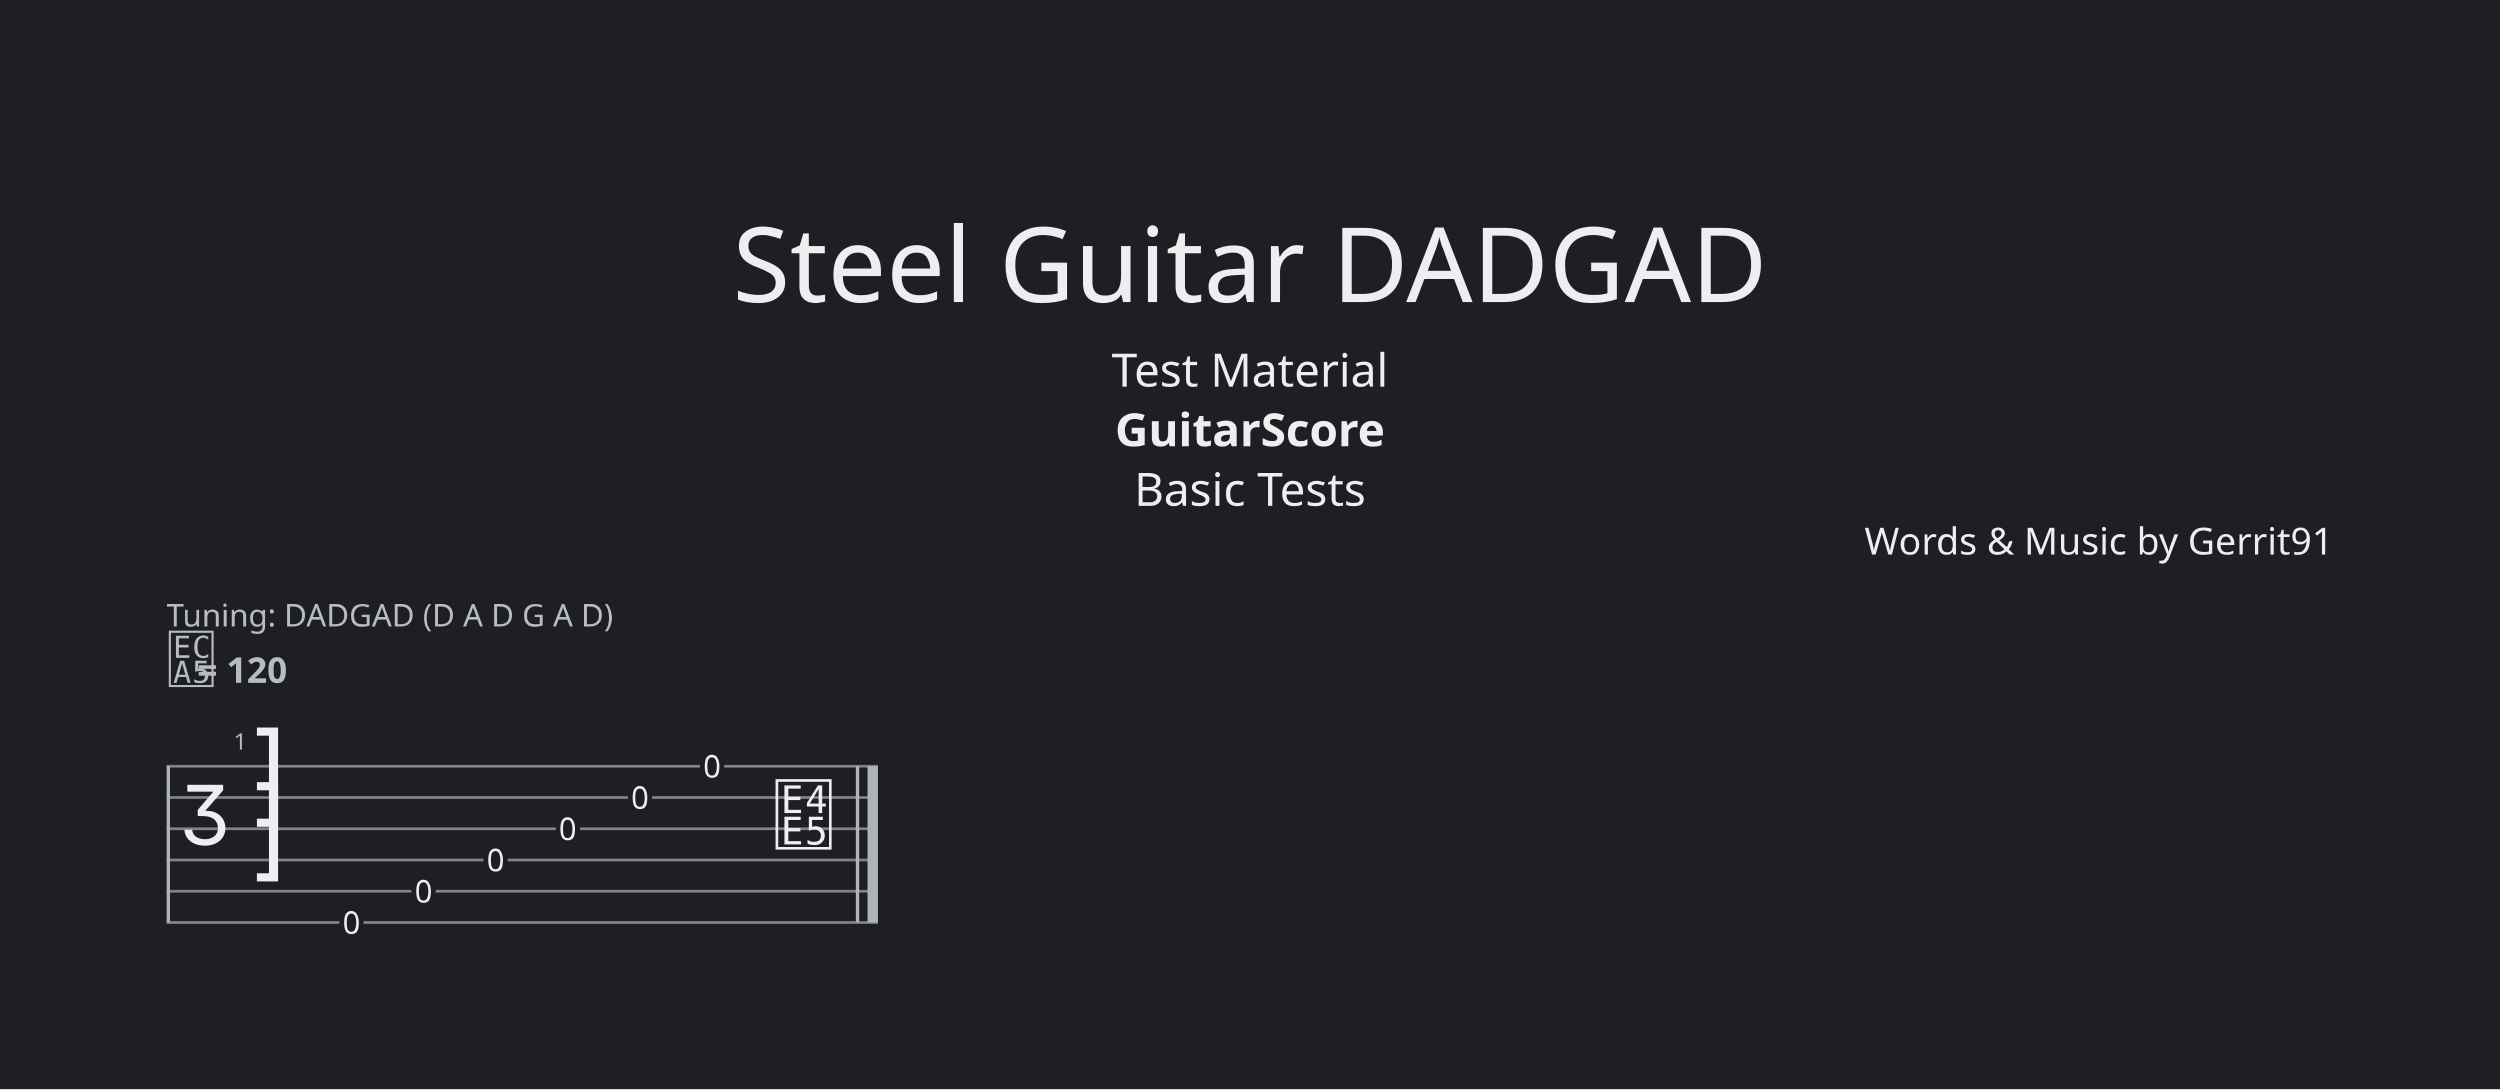
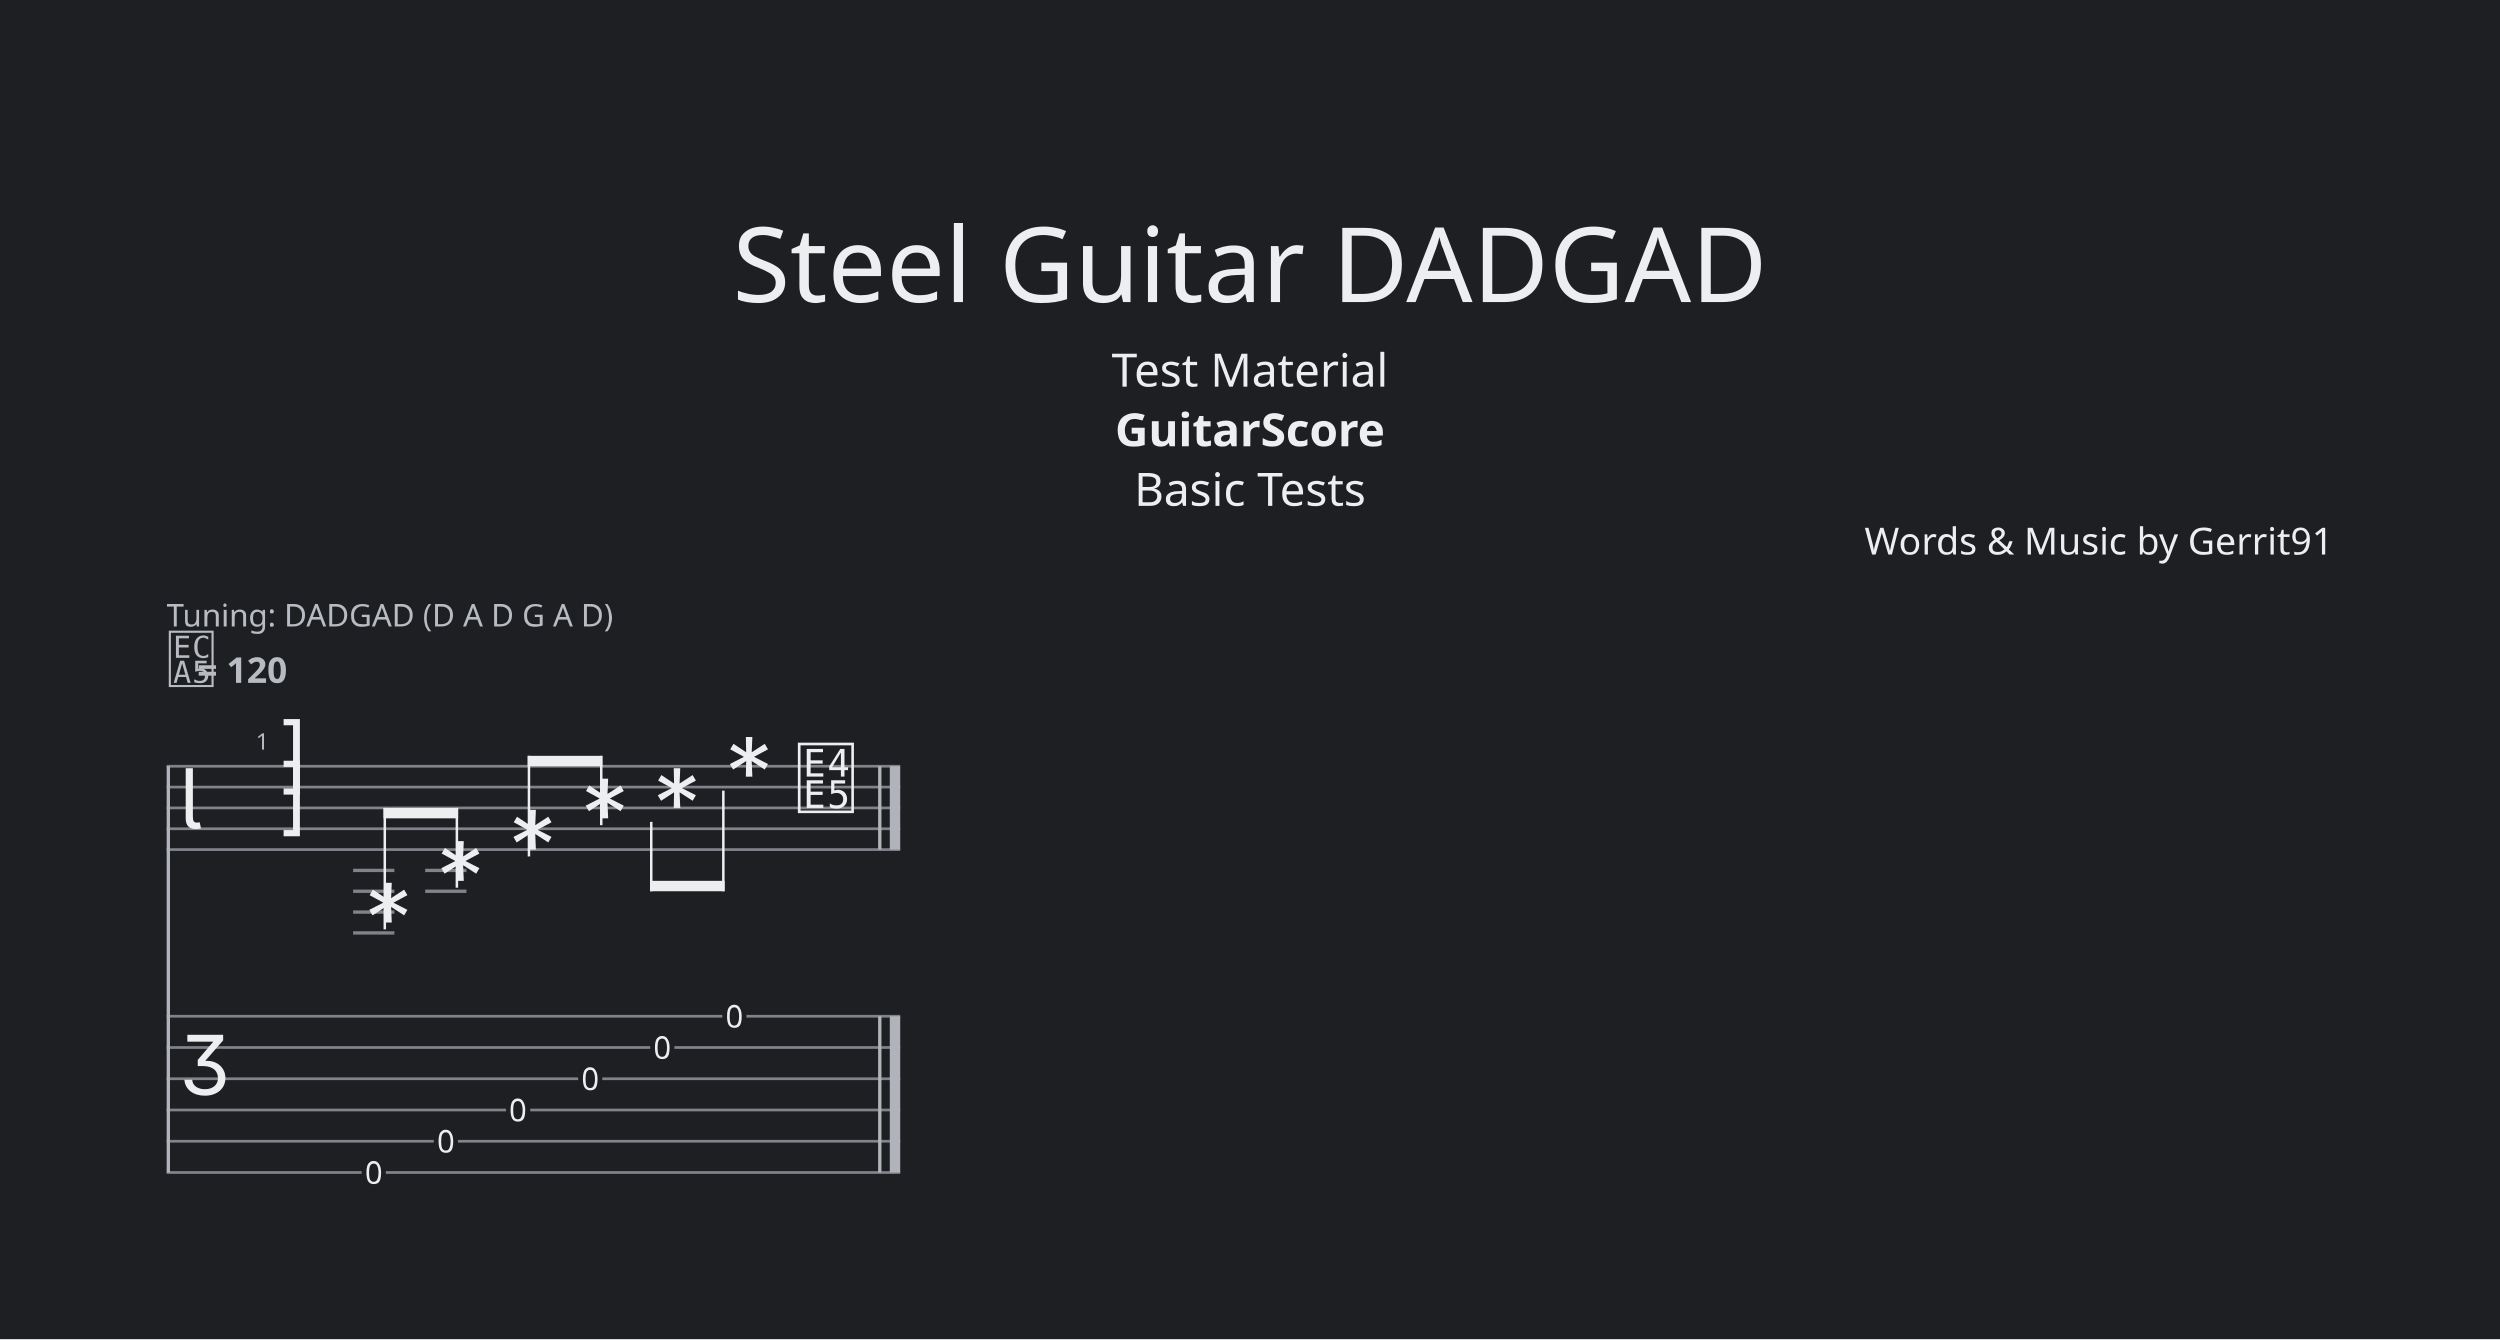
- <svg xmlns="http://www.w3.org/2000/svg" width="210mm" height="91.49mm" viewBox="0 0 120 52.28">
+ <svg xmlns="http://www.w3.org/2000/svg" width="210mm" height="112.49mm" viewBox="0 0 120 64.28">
  <rect width="100%" height="100%" fill="#1e1f22" />
  <text x="60" y="14.5" font-family="Noto Sans" font-size="5" text-anchor="middle" fill="#eceef0">Steel Guitar DADGAD</text>
  <text x="60" y="18.56" font-family="Noto Sans" font-size="2.2" text-anchor="middle" fill="#eceef0">Test Material</text>
  <text x="60" y="21.42" font-family="Noto Sans" font-size="2.2" font-weight="bold" text-anchor="middle" fill="#eceef0">GuitarScore</text>
  <text x="60" y="24.28" font-family="Noto Sans" font-size="2.2" text-anchor="middle" fill="#eceef0">Basic Tests</text>
  <text x="112" y="26.62" font-family="Noto Sans" font-size="1.8" text-anchor="end" fill="#eceef0">Words &amp; Music by Gerrit91</text>
  <text x="8" y="30.07" font-family="Noto Sans" font-size="1.5" fill="#b8bcc2">Tuning: DADGAD (D A D G A D)</text>
  <text x="9.46" y="32.78" font-family="Noto Sans" font-size="1.7" font-weight="bold" fill="#b8bcc2">= 120</text>
  <text x="8" y="32.78" font-family="Bravura" font-size="3.2" fill="#b8bcc2" data-glyph="metNoteQuarterUp"></text>
-   <line x1="8" y1="36.78" x2="42.14" y2="36.78" stroke="#80848a" stroke-width="0.13" />
-   <line x1="8" y1="38.28" x2="42.14" y2="38.28" stroke="#80848a" stroke-width="0.13" />
-   <line x1="8" y1="39.78" x2="42.14" y2="39.78" stroke="#80848a" stroke-width="0.13" />
-   <line x1="8" y1="41.28" x2="42.14" y2="41.28" stroke="#80848a" stroke-width="0.13" />
-   <line x1="8" y1="42.78" x2="42.14" y2="42.78" stroke="#80848a" stroke-width="0.13" />
-   <line x1="8" y1="44.28" x2="42.14" y2="44.28" stroke="#80848a" stroke-width="0.13" />
-   <line x1="8.08" y1="36.78" x2="8.08" y2="44.28" stroke="#b0b4ba" stroke-width="0.16" />
-   <text x="8.6" y="40.56" font-family="Bravura" font-size="3.97" fill="#eceef0" data-glyph="6stringTabClef"></text>
-   <text x="11.22" y="35.98" font-family="Noto Sans" font-size="1.1" fill="#b8bcc2">1</text>
-   <text x="12.02" y="39.22" font-family="Bravura" font-size="5.25" fill="#eceef0" data-glyph="timeSig4"></text>
-   <text x="12.02" y="41.84" font-family="Bravura" font-size="5.25" fill="#eceef0" data-glyph="timeSig4"></text>
-   <rect x="16.29" y="43.54" width="1.16" height="1.47" fill="#1e1f22" />
-   <text x="16.87" y="44.82" font-family="Noto Sans" font-size="1.5" text-anchor="middle" fill="#eceef0">0</text>
-   <rect x="19.75" y="42.04" width="1.16" height="1.47" fill="#1e1f22" />
-   <text x="20.33" y="43.32" font-family="Noto Sans" font-size="1.5" text-anchor="middle" fill="#eceef0">0</text>
-   <rect x="23.21" y="40.54" width="1.16" height="1.47" fill="#1e1f22" />
-   <text x="23.79" y="41.82" font-family="Noto Sans" font-size="1.5" text-anchor="middle" fill="#eceef0">0</text>
-   <rect x="26.68" y="39.04" width="1.16" height="1.47" fill="#1e1f22" />
-   <text x="27.25" y="40.32" font-family="Noto Sans" font-size="1.5" text-anchor="middle" fill="#eceef0">0</text>
-   <rect x="30.14" y="37.54" width="1.16" height="1.47" fill="#1e1f22" />
-   <text x="30.72" y="38.82" font-family="Noto Sans" font-size="1.5" text-anchor="middle" fill="#eceef0">0</text>
-   <rect x="33.6" y="36.04" width="1.16" height="1.47" fill="#1e1f22" />
-   <text x="34.18" y="37.32" font-family="Noto Sans" font-size="1.5" text-anchor="middle" fill="#eceef0">0</text>
-   <text x="37.1" y="40.53" font-family="Bravura" font-size="4" fill="#eceef0" data-glyph="restQuarter"></text>
-   <line x1="41.16" y1="36.78" x2="41.16" y2="44.28" stroke="#b0b4ba" stroke-width="0.16" />
-   <line x1="41.89" y1="36.78" x2="41.89" y2="44.28" stroke="#b0b4ba" stroke-width="0.5" />
+   <line x1="8" y1="48.78" x2="43.21" y2="48.78" stroke="#80848a" stroke-width="0.13" />
+   <line x1="8" y1="50.28" x2="43.21" y2="50.28" stroke="#80848a" stroke-width="0.13" />
+   <line x1="8" y1="51.78" x2="43.21" y2="51.78" stroke="#80848a" stroke-width="0.13" />
+   <line x1="8" y1="53.28" x2="43.21" y2="53.28" stroke="#80848a" stroke-width="0.13" />
+   <line x1="8" y1="54.78" x2="43.21" y2="54.78" stroke="#80848a" stroke-width="0.13" />
+   <line x1="8" y1="56.28" x2="43.21" y2="56.28" stroke="#80848a" stroke-width="0.13" />
+   <text x="8.6" y="52.56" font-family="Bravura" font-size="3.97" fill="#eceef0" data-glyph="6stringTabClef"></text>
+   <line x1="8" y1="36.78" x2="43.21" y2="36.78" stroke="#80848a" stroke-width="0.13" />
+   <line x1="8" y1="37.78" x2="43.21" y2="37.78" stroke="#80848a" stroke-width="0.13" />
+   <line x1="8" y1="38.78" x2="43.21" y2="38.78" stroke="#80848a" stroke-width="0.13" />
+   <line x1="8" y1="39.78" x2="43.21" y2="39.78" stroke="#80848a" stroke-width="0.13" />
+   <line x1="8" y1="40.78" x2="43.21" y2="40.78" stroke="#80848a" stroke-width="0.13" />
+   <text x="8.6" y="39.78" font-family="Bravura" font-size="4" fill="#eceef0" data-glyph="gClef"></text>
+   <line x1="8.08" y1="36.78" x2="8.08" y2="56.28" stroke="#b0b4ba" stroke-width="0.16" />
+   <text x="12.28" y="35.98" font-family="Noto Sans" font-size="1.1" fill="#b8bcc2">1</text>
+   <text x="13.38" y="37.78" font-family="Bravura" font-size="4" fill="#eceef0" data-glyph="timeSig4"></text>
+   <text x="13.38" y="39.78" font-family="Bravura" font-size="4" fill="#eceef0" data-glyph="timeSig4"></text>
+   <rect x="17.36" y="55.54" width="1.16" height="1.47" fill="#1e1f22" />
+   <text x="17.94" y="56.82" font-family="Noto Sans" font-size="1.5" text-anchor="middle" fill="#eceef0">0</text>
+   <rect x="20.82" y="54.04" width="1.16" height="1.47" fill="#1e1f22" />
+   <text x="21.4" y="55.32" font-family="Noto Sans" font-size="1.5" text-anchor="middle" fill="#eceef0">0</text>
+   <rect x="24.29" y="52.54" width="1.16" height="1.47" fill="#1e1f22" />
+   <text x="24.86" y="53.82" font-family="Noto Sans" font-size="1.5" text-anchor="middle" fill="#eceef0">0</text>
+   <rect x="27.75" y="51.04" width="1.16" height="1.47" fill="#1e1f22" />
+   <text x="28.33" y="52.32" font-family="Noto Sans" font-size="1.5" text-anchor="middle" fill="#eceef0">0</text>
+   <rect x="31.21" y="49.54" width="1.16" height="1.47" fill="#1e1f22" />
+   <text x="31.79" y="50.82" font-family="Noto Sans" font-size="1.5" text-anchor="middle" fill="#eceef0">0</text>
+   <rect x="34.67" y="48.04" width="1.16" height="1.47" fill="#1e1f22" />
+   <text x="35.25" y="49.32" font-family="Noto Sans" font-size="1.5" text-anchor="middle" fill="#eceef0">0</text>
+   <line x1="16.95" y1="44.78" x2="18.93" y2="44.78" stroke="#80848a" stroke-width="0.16" />
+   <line x1="16.95" y1="43.78" x2="18.93" y2="43.78" stroke="#80848a" stroke-width="0.16" />
+   <line x1="16.95" y1="42.78" x2="18.93" y2="42.78" stroke="#80848a" stroke-width="0.16" />
+   <line x1="16.95" y1="41.78" x2="18.93" y2="41.78" stroke="#80848a" stroke-width="0.16" />
+   <text x="17.35" y="44.78" font-family="Bravura" font-size="4" fill="#eceef0" data-glyph="noteheadBlack"></text>
+   <line x1="18.47" y1="44.61" x2="18.47" y2="38.78" stroke="#eceef0" stroke-width="0.12" />
+   <line x1="20.41" y1="42.78" x2="22.39" y2="42.78" stroke="#80848a" stroke-width="0.16" />
+   <line x1="20.41" y1="41.78" x2="22.39" y2="41.78" stroke="#80848a" stroke-width="0.16" />
+   <text x="20.81" y="42.78" font-family="Bravura" font-size="4" fill="#eceef0" data-glyph="noteheadBlack"></text>
+   <line x1="21.93" y1="42.61" x2="21.93" y2="38.78" stroke="#eceef0" stroke-width="0.12" />
+   <text x="24.27" y="41.28" font-family="Bravura" font-size="4" fill="#eceef0" data-glyph="noteheadBlack"></text>
+   <line x1="25.39" y1="41.11" x2="25.39" y2="36.28" stroke="#eceef0" stroke-width="0.12" />
+   <text x="27.74" y="39.78" font-family="Bravura" font-size="4" fill="#eceef0" data-glyph="noteheadBlack"></text>
+   <line x1="28.86" y1="39.61" x2="28.86" y2="36.28" stroke="#eceef0" stroke-width="0.12" />
+   <text x="31.2" y="39.28" font-family="Bravura" font-size="4" fill="#eceef0" data-glyph="noteheadBlack"></text>
+   <line x1="31.26" y1="39.45" x2="31.26" y2="42.78" stroke="#eceef0" stroke-width="0.12" />
+   <text x="34.66" y="37.78" font-family="Bravura" font-size="4" fill="#eceef0" data-glyph="noteheadBlack"></text>
+   <line x1="34.72" y1="37.95" x2="34.72" y2="42.78" stroke="#eceef0" stroke-width="0.12" />
+   <text x="38.17" y="38.78" font-family="Bravura" font-size="4" fill="#eceef0" data-glyph="restQuarter"></text>
+   <rect x="18.41" y="38.78" width="3.58" height="0.5" fill="#eceef0" />
+   <rect x="25.33" y="36.28" width="3.58" height="0.5" fill="#eceef0" />
+   <rect x="31.2" y="42.28" width="3.58" height="0.5" fill="#eceef0" />
+   <line x1="42.23" y1="48.78" x2="42.23" y2="56.28" stroke="#b0b4ba" stroke-width="0.16" />
+   <line x1="42.96" y1="48.78" x2="42.96" y2="56.28" stroke="#b0b4ba" stroke-width="0.5" />
+   <line x1="42.23" y1="36.78" x2="42.23" y2="40.78" stroke="#b0b4ba" stroke-width="0.16" />
+   <line x1="42.96" y1="36.78" x2="42.96" y2="40.78" stroke="#b0b4ba" stroke-width="0.5" />
</svg>
